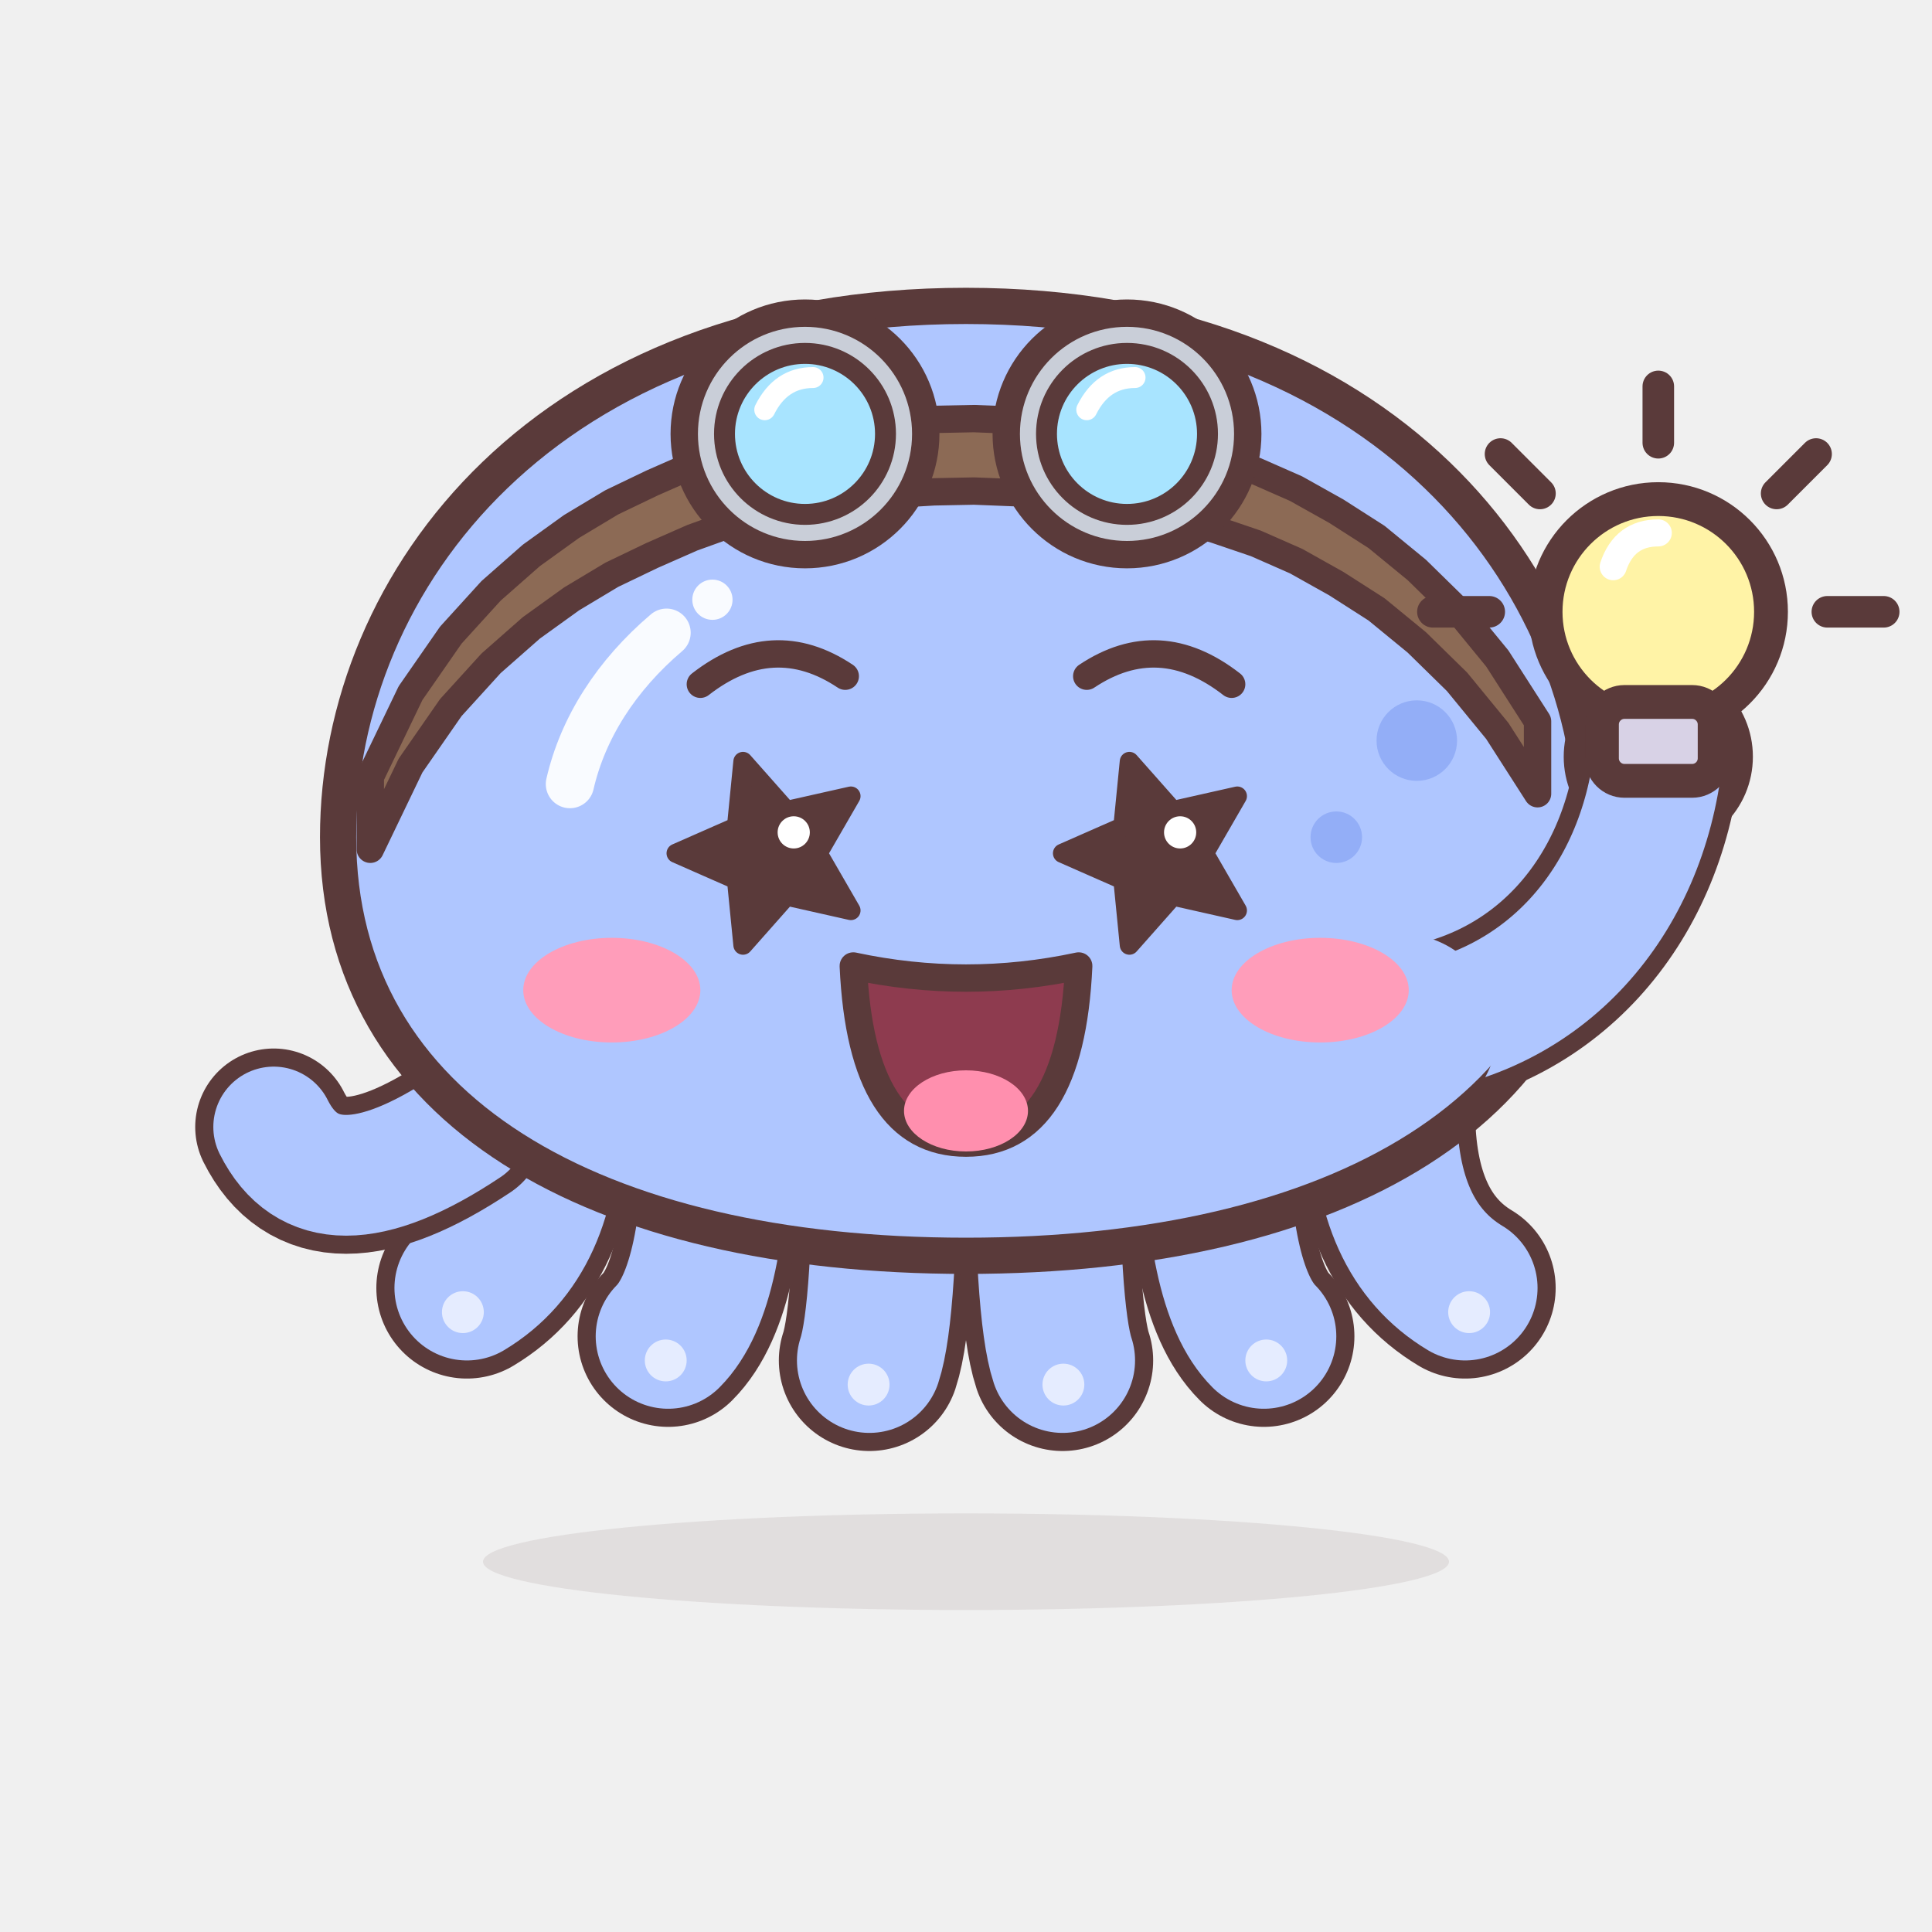
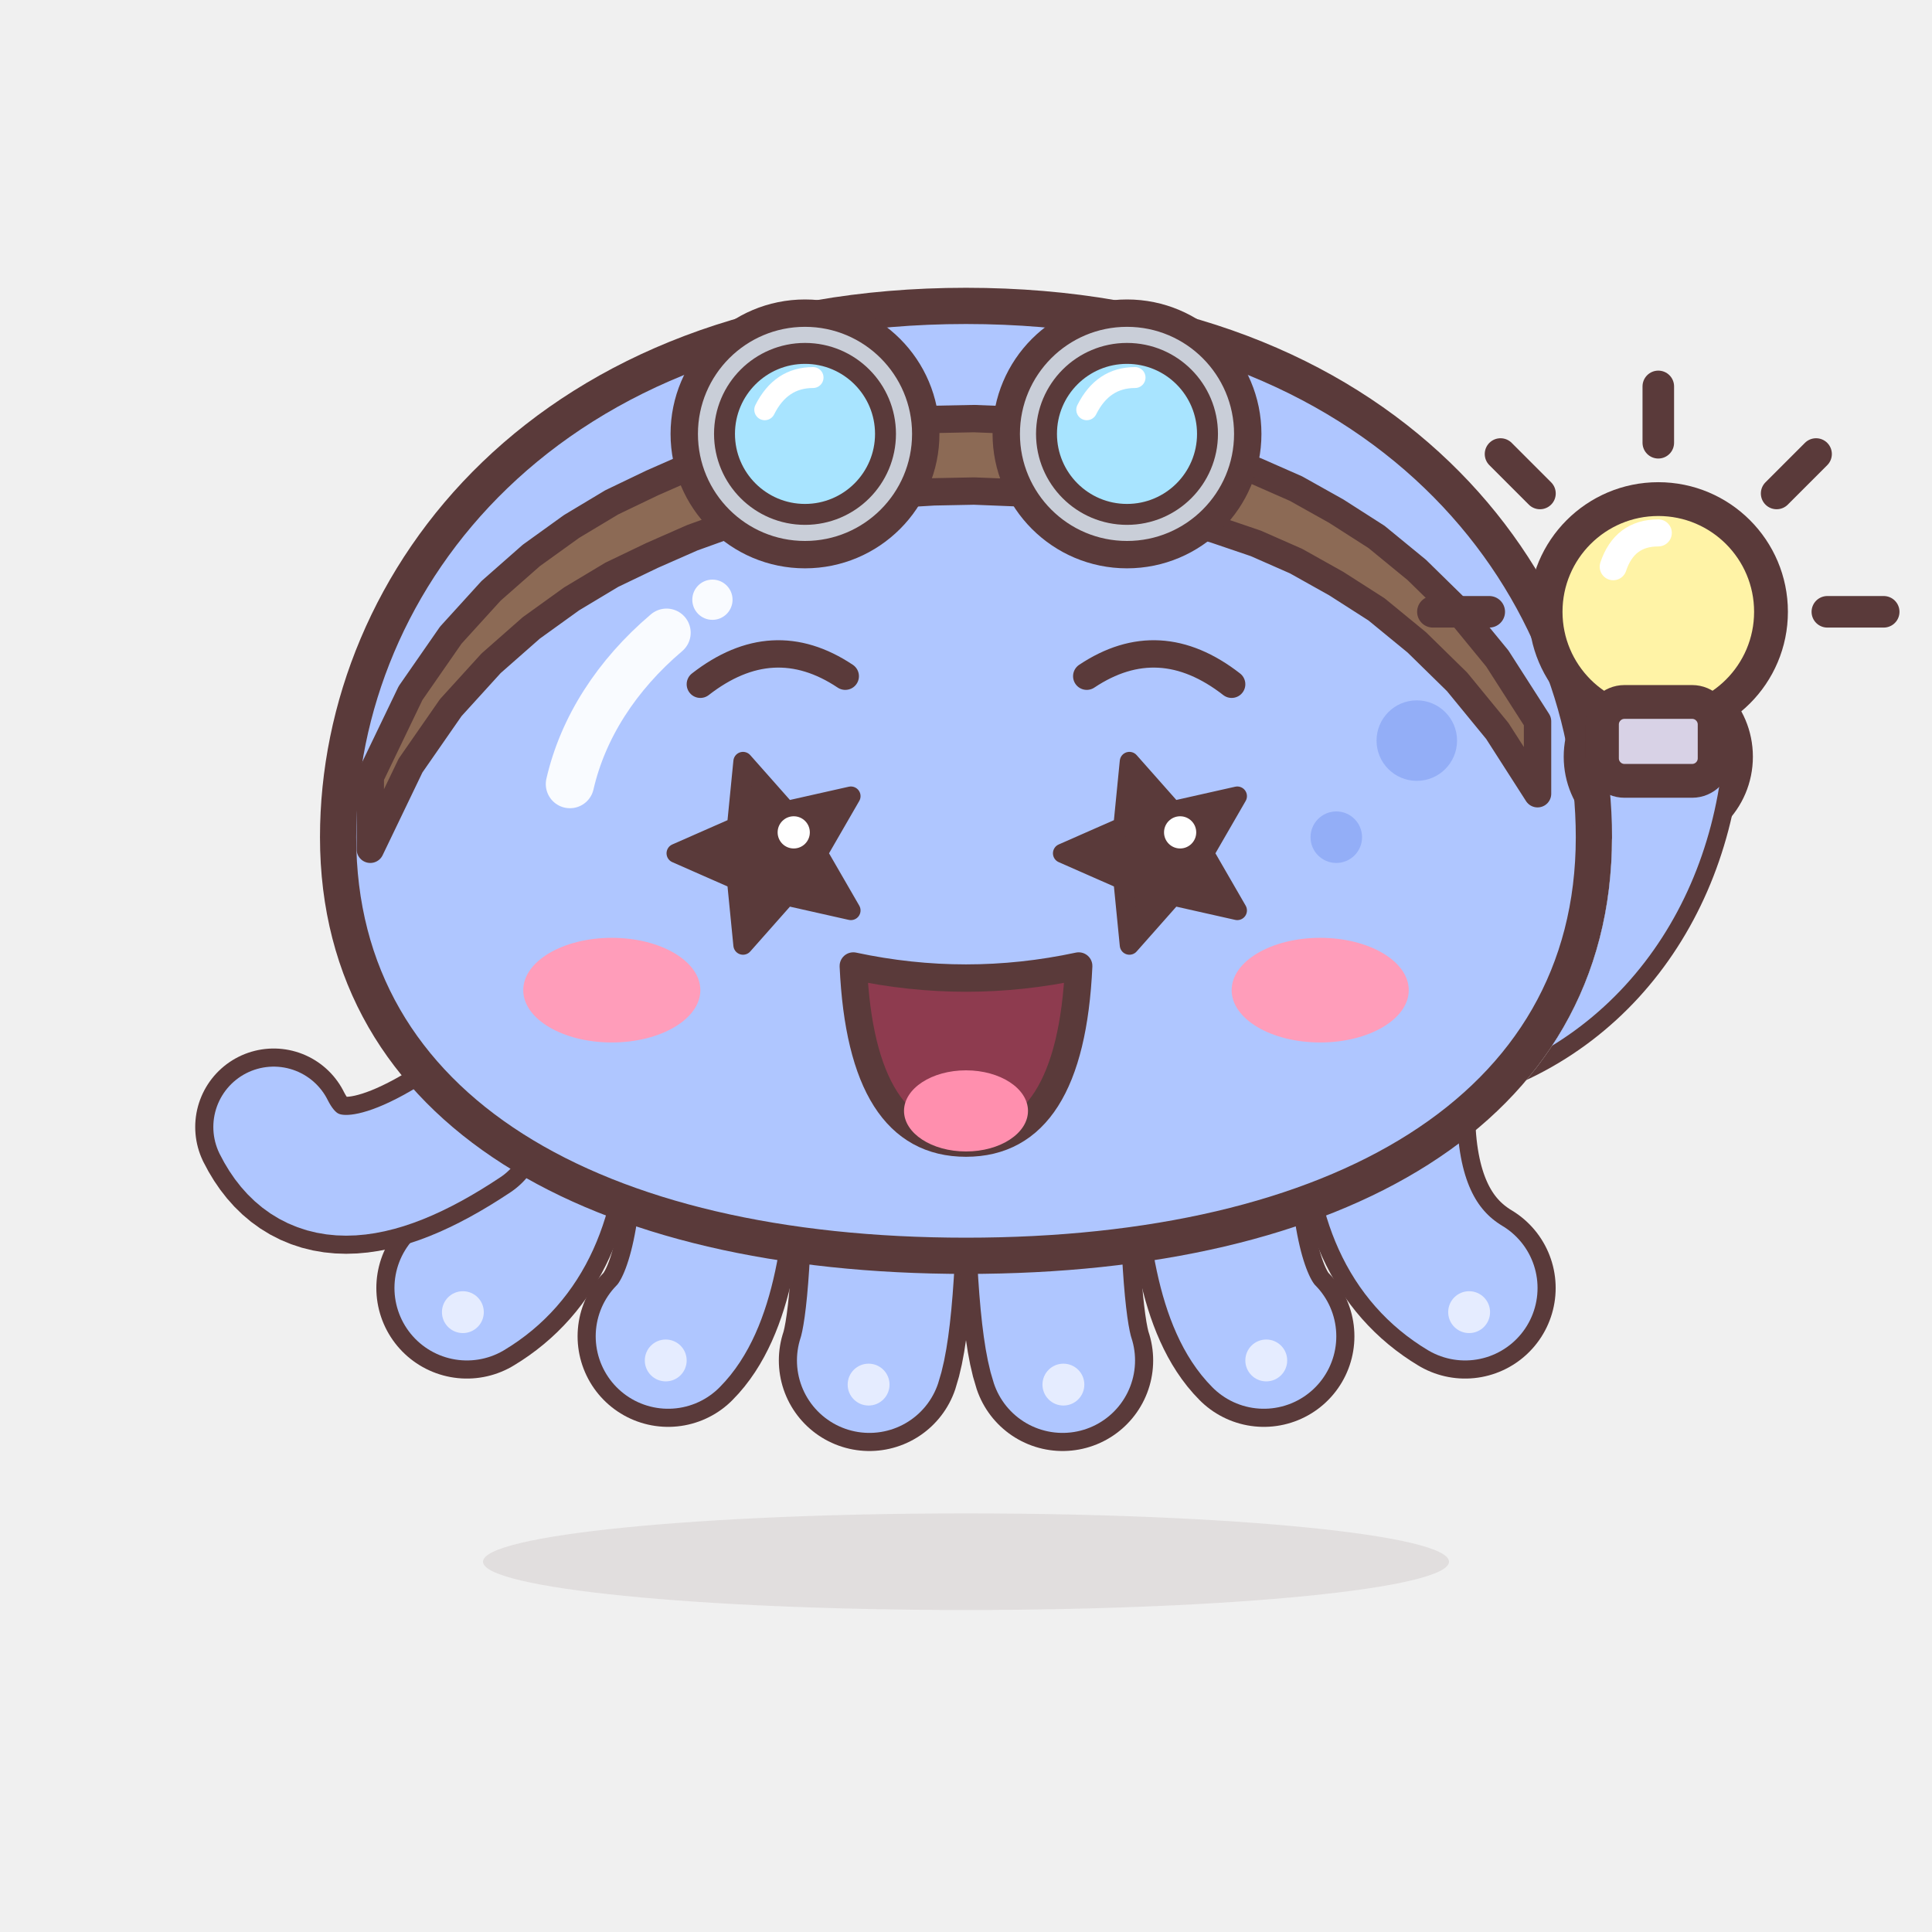
<svg xmlns="http://www.w3.org/2000/svg" viewBox="0 0 240 240" width="240" height="240">
  <defs>
    <clipPath id="ENTP-head">
      <path d="M120 38 C 172 38, 198 72, 198 104 C 198 138, 166 156, 120 156 C 74 156, 42 138, 42 104 C 42 72, 68 38, 120 38 Z" />
    </clipPath>
  </defs>
  <ellipse cx="120" cy="194" rx="60" ry="6" fill="#5A3A3A" opacity="0.10" />
  <g fill="none" stroke-linecap="round" stroke-linejoin="round">
    <g stroke="#5A3A3A" stroke-width="22.5">
      <path d="M68 138 Q 68 154, 58 160" />
      <path d="M89 138 Q 89 160, 83 166" />
      <path d="M110 138 Q 110 163, 108 169" />
      <path d="M130 138 Q 130 163, 132 169" />
      <path d="M151 138 Q 151 160, 157 166" />
      <path d="M172 138 Q 172 154, 182 160" />
    </g>
    <g stroke="#AFC6FF" stroke-width="18">
      <path d="M68 138 Q 68 154, 58 160" />
      <path d="M89 138 Q 89 160, 83 166" />
      <path d="M110 138 Q 110 163, 108 169" />
      <path d="M130 138 Q 130 163, 132 169" />
      <path d="M151 138 Q 151 160, 157 166" />
      <path d="M172 138 Q 172 154, 182 160" />
    </g>
  </g>
  <g fill="none" stroke-linecap="round" stroke-linejoin="round">
    <g stroke="#5A3A3A" stroke-width="19.5">
      <path d="M58 140 C 46 148, 38 148, 34 140" />
    </g>
    <g stroke="#AFC6FF" stroke-width="15">
      <path d="M58 140 C 46 148, 38 148, 34 140" />
    </g>
  </g>
  <g fill="#E5ECFF">
    <circle cx="57.5" cy="163" r="2.6" />
    <circle cx="82.7" cy="169" r="2.6" />
    <circle cx="107.9" cy="172" r="2.6" />
    <circle cx="132.1" cy="172" r="2.6" />
    <circle cx="157.3" cy="169" r="2.6" />
    <circle cx="182.5" cy="163" r="2.6" />
  </g>
  <path d="M120 38 C 172 38, 198 72, 198 104 C 198 138, 166 156, 120 156 C 74 156, 42 138, 42 104 C 42 72, 68 38, 120 38 Z" fill="#AFC6FF" stroke="#5A3A3A" stroke-width="4.5" />
  <g fill="#93AEF7">
    <circle cx="176" cy="92" r="5" />
    <circle cx="166" cy="104" r="3.2" />
  </g>
  <path d="M70.8 97.4 A 50 38 0 0 1 82.8 78.6" fill="none" stroke="#FFFFFF" stroke-width="6" stroke-linecap="round" opacity="0.92" />
  <circle cx="88.5" cy="74.5" r="2.5" fill="#FFFFFF" opacity="0.92" />
  <path d="M46 96.5 L 51 86.1 L 56 78.9 L 61 73.4 L 66 69.0 L 71 65.4 L 76 62.4 L 81 60.0 L 86 57.8 L 91 56.0 L 96 54.8 L 101 53.6 L 106 52.9 L 111 52.4 L 116 52.1 L 121 52.0 L 126 52.2 L 131 52.6 L 136 53.2 L 141 54.0 L 146 55.3 L 151 56.8 L 156 58.5 L 161 60.7 L 166 63.5 L 171 66.7 L 176 70.8 L 181 75.7 L 186 81.8 L 191 89.6 L 191 98.6 L 186 90.8 L 181 84.7 L 176 79.8 L 171 75.7 L 166 72.5 L 161 69.7 L 156 67.5 L 151 65.8 L 146 64.3 L 141 63.0 L 136 62.2 L 131 61.6 L 126 61.2 L 121 61.0 L 116 61.1 L 111 61.4 L 106 61.9 L 101 62.6 L 96 63.8 L 91 65.0 L 86 66.8 L 81 69.0 L 76 71.4 L 71 74.4 L 66 78.0 L 61 82.4 L 56 87.9 L 51 95.1 L 46 105.5 Z" fill="#8C6A55" stroke="#5A3A3A" stroke-width="3.4" stroke-linejoin="round" />
  <circle cx="100" cy="53.9" r="15" fill="#C9CED8" stroke="#5A3A3A" stroke-width="3.4" />
  <circle cx="100" cy="53.9" r="10" fill="#A8E4FF" stroke="#5A3A3A" stroke-width="2.6" />
  <path d="M95 50.9 q 2 -4 6 -4" stroke="#FFFFFF" stroke-width="2.6" fill="none" stroke-linecap="round" />
  <circle cx="140" cy="53.9" r="15" fill="#C9CED8" stroke="#5A3A3A" stroke-width="3.4" />
  <circle cx="140" cy="53.9" r="10" fill="#A8E4FF" stroke="#5A3A3A" stroke-width="2.6" />
  <path d="M135 50.9 q 2 -4 6 -4" stroke="#FFFFFF" stroke-width="2.6" fill="none" stroke-linecap="round" />
  <ellipse cx="76" cy="123" rx="11" ry="6.5" fill="#FF9DBA" />
  <ellipse cx="164" cy="123" rx="11" ry="6.5" fill="#FF9DBA" />
  <path d="M87 85 Q 96 78, 105 84" fill="none" stroke="#5A3A3A" stroke-width="3.4" stroke-linecap="round" stroke-linejoin="round" />
  <path d="M135 84 Q 144 78, 153 85" fill="none" stroke="#5A3A3A" stroke-width="3.4" stroke-linecap="round" stroke-linejoin="round" />
  <polygon points="84.0,106.0 91.5,102.7 92.3,94.6 97.7,100.7 105.7,98.9 101.6,106.0 105.7,113.1 97.7,111.3 92.3,117.4 91.5,109.3" fill="#5A3A3A" stroke="#5A3A3A" stroke-width="2.4" stroke-linejoin="round" />
  <circle cx="98.6" cy="103.4" r="2" fill="#FFFFFF" />
  <polygon points="132.0,106.0 139.5,102.7 140.3,94.6 145.7,100.7 153.7,98.9 149.6,106.0 153.7,113.1 145.7,111.3 140.3,117.4 139.5,109.3" fill="#5A3A3A" stroke="#5A3A3A" stroke-width="2.4" stroke-linejoin="round" />
  <circle cx="146.6" cy="103.4" r="2" fill="#FFFFFF" />
  <path d="M106 120 Q 120 123, 134 120 Q 133 142, 120 142 Q 107 142, 106 120 Z" fill="#8E3B4F" stroke="#5A3A3A" stroke-width="3.4" stroke-linejoin="round" />
  <ellipse cx="120" cy="138" rx="7.7" ry="5.04" fill="#FF8FAE" />
  <mask id="ENTP-arms" maskUnits="userSpaceOnUse" x="0" y="0" width="240" height="240">
    <rect width="240" height="240" fill="#fff" />
-     <circle cx="174.0" cy="128.0" r="12" fill="#000" />
+     <path d="M120 38 C 172 38, 198 72, 198 104 C 198 138, 166 156, 120 156 C 74 156, 42 138, 42 104 C 42 72, 68 38, 120 38 Z" fill="#000" stroke="#000" stroke-width="4.5" />
  </mask>
-   <g mask="url(#ENTP-arms)">
-     <g stroke="#5A3A3A" stroke-width="20.5" fill="none" stroke-linecap="round">
-       <path d="M174 128 C 192 126, 204 112, 206 94" />
-     </g>
-     <circle cx="206.0" cy="94.0" r="11.75" fill="#5A3A3A" />
-     <g stroke="#AFC6FF" stroke-width="16" fill="none" stroke-linecap="round">
-       <path d="M174 128 C 192 126, 204 112, 206 94" />
-     </g>
-     <circle cx="206.0" cy="94.0" r="7.25" fill="#AFC6FF" />
-     <circle cx="203.0" cy="90.5" r="1.8" fill="#FFFFFF" opacity="0.8" />
+   <g mask="url(#ENTP-arms)" stroke="#5A3A3A" stroke-width="20.5" fill="none" stroke-linecap="round">
+     <path d="M174 128 C 192 126, 204 112, 206 94" />
  </g>
+   <circle cx="206.0" cy="94.0" r="11.75" fill="#5A3A3A" />
+   <g mask="url(#ENTP-arms)" stroke="#AFC6FF" stroke-width="16" fill="none" stroke-linecap="round">
+     <path d="M174 128 C 192 126, 204 112, 206 94" />
+   </g>
+   <circle cx="206.0" cy="94.0" r="7.25" fill="#AFC6FF" />
+   <circle cx="203.0" cy="90.5" r="1.8" fill="#FFFFFF" opacity="0.8" />
  <g transform="translate(206 76) scale(1.4) translate(-206 -76)">
    <path d="M191.0 76.0 L 186.0 76.0" fill="none" stroke="#5A3A3A" stroke-width="2.8" stroke-linecap="round" stroke-linejoin="round" />
    <path d="M195.5 65.5 L 192.0 62.0" fill="none" stroke="#5A3A3A" stroke-width="2.8" stroke-linecap="round" stroke-linejoin="round" />
    <path d="M206.0 61.0 L 206.0 56.0" fill="none" stroke="#5A3A3A" stroke-width="2.8" stroke-linecap="round" stroke-linejoin="round" />
    <path d="M216.5 65.5 L 220.0 62.0" fill="none" stroke="#5A3A3A" stroke-width="2.8" stroke-linecap="round" stroke-linejoin="round" />
    <path d="M221.0 76.0 L 226.0 76.0" fill="none" stroke="#5A3A3A" stroke-width="2.8" stroke-linecap="round" stroke-linejoin="round" />
    <circle cx="206" cy="76" r="10" fill="#FFF3A6" stroke="#5A3A3A" stroke-width="3" />
    <rect x="201" y="84" width="10" height="7" rx="2" fill="#D8D2E6" stroke="#5A3A3A" stroke-width="3" />
    <path d="M202 72 Q 203 69, 206 69" stroke="#FFFFFF" stroke-width="2.4" fill="none" stroke-linecap="round" />
  </g>
</svg>
